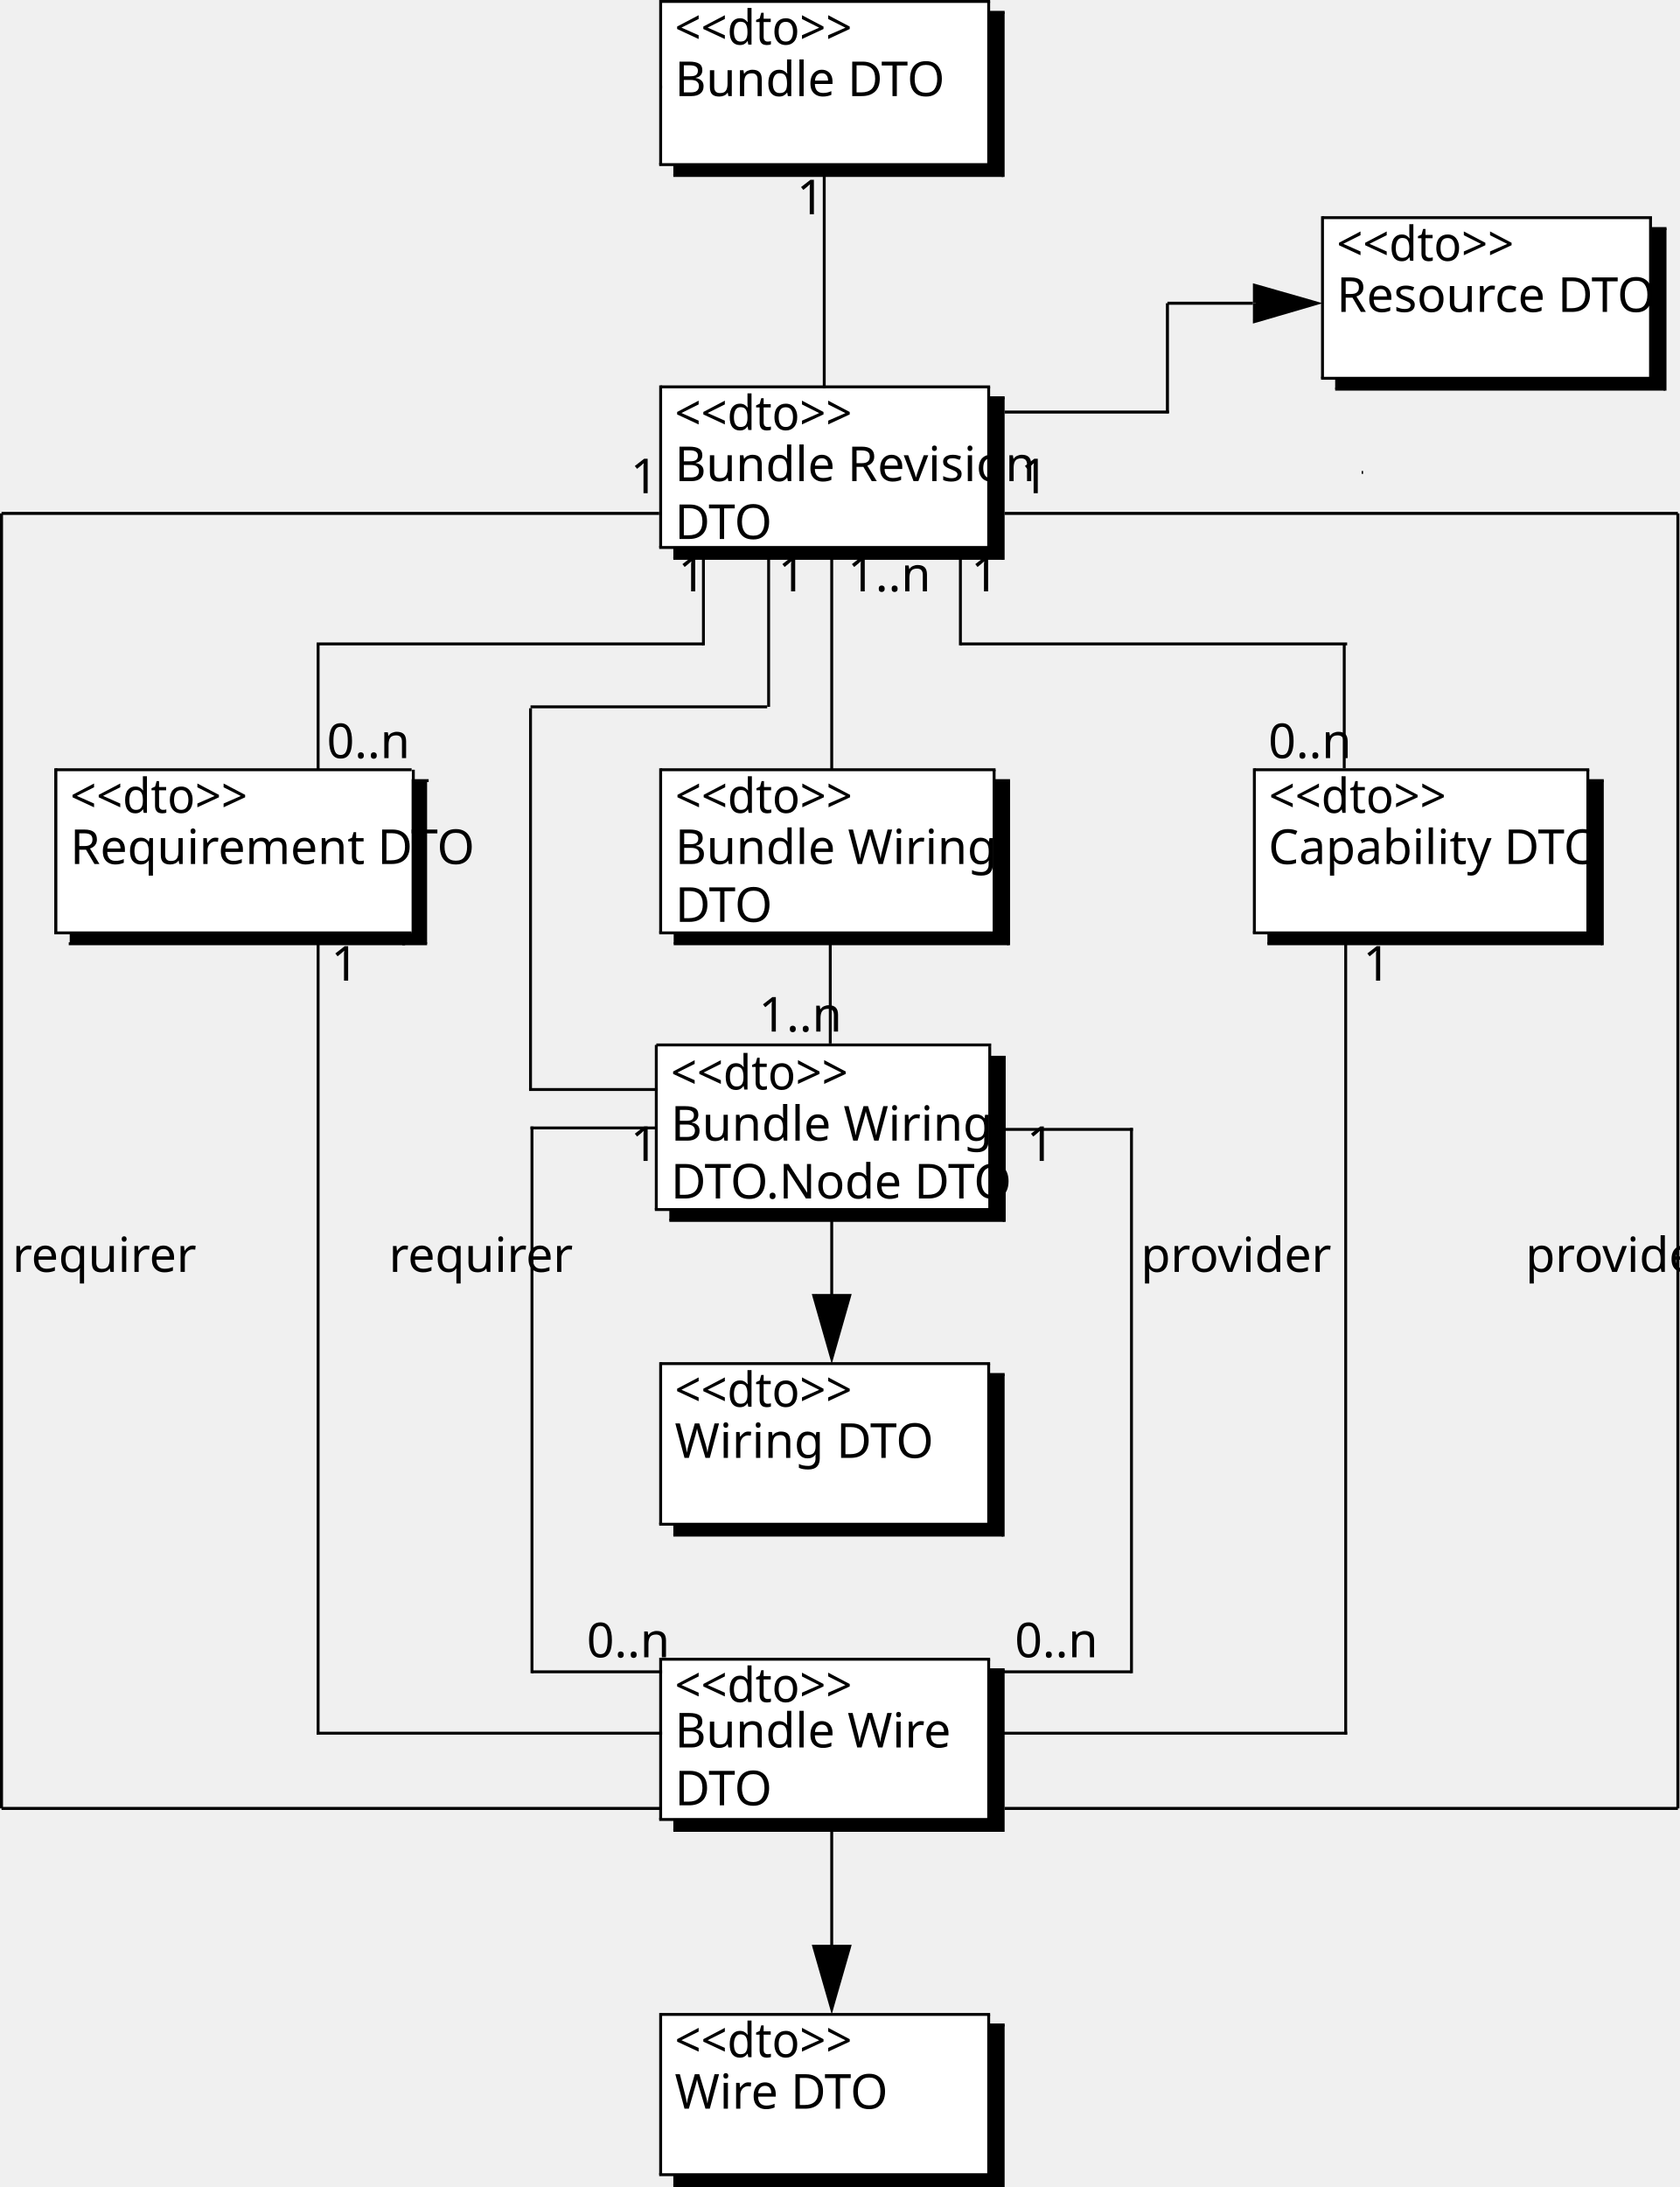
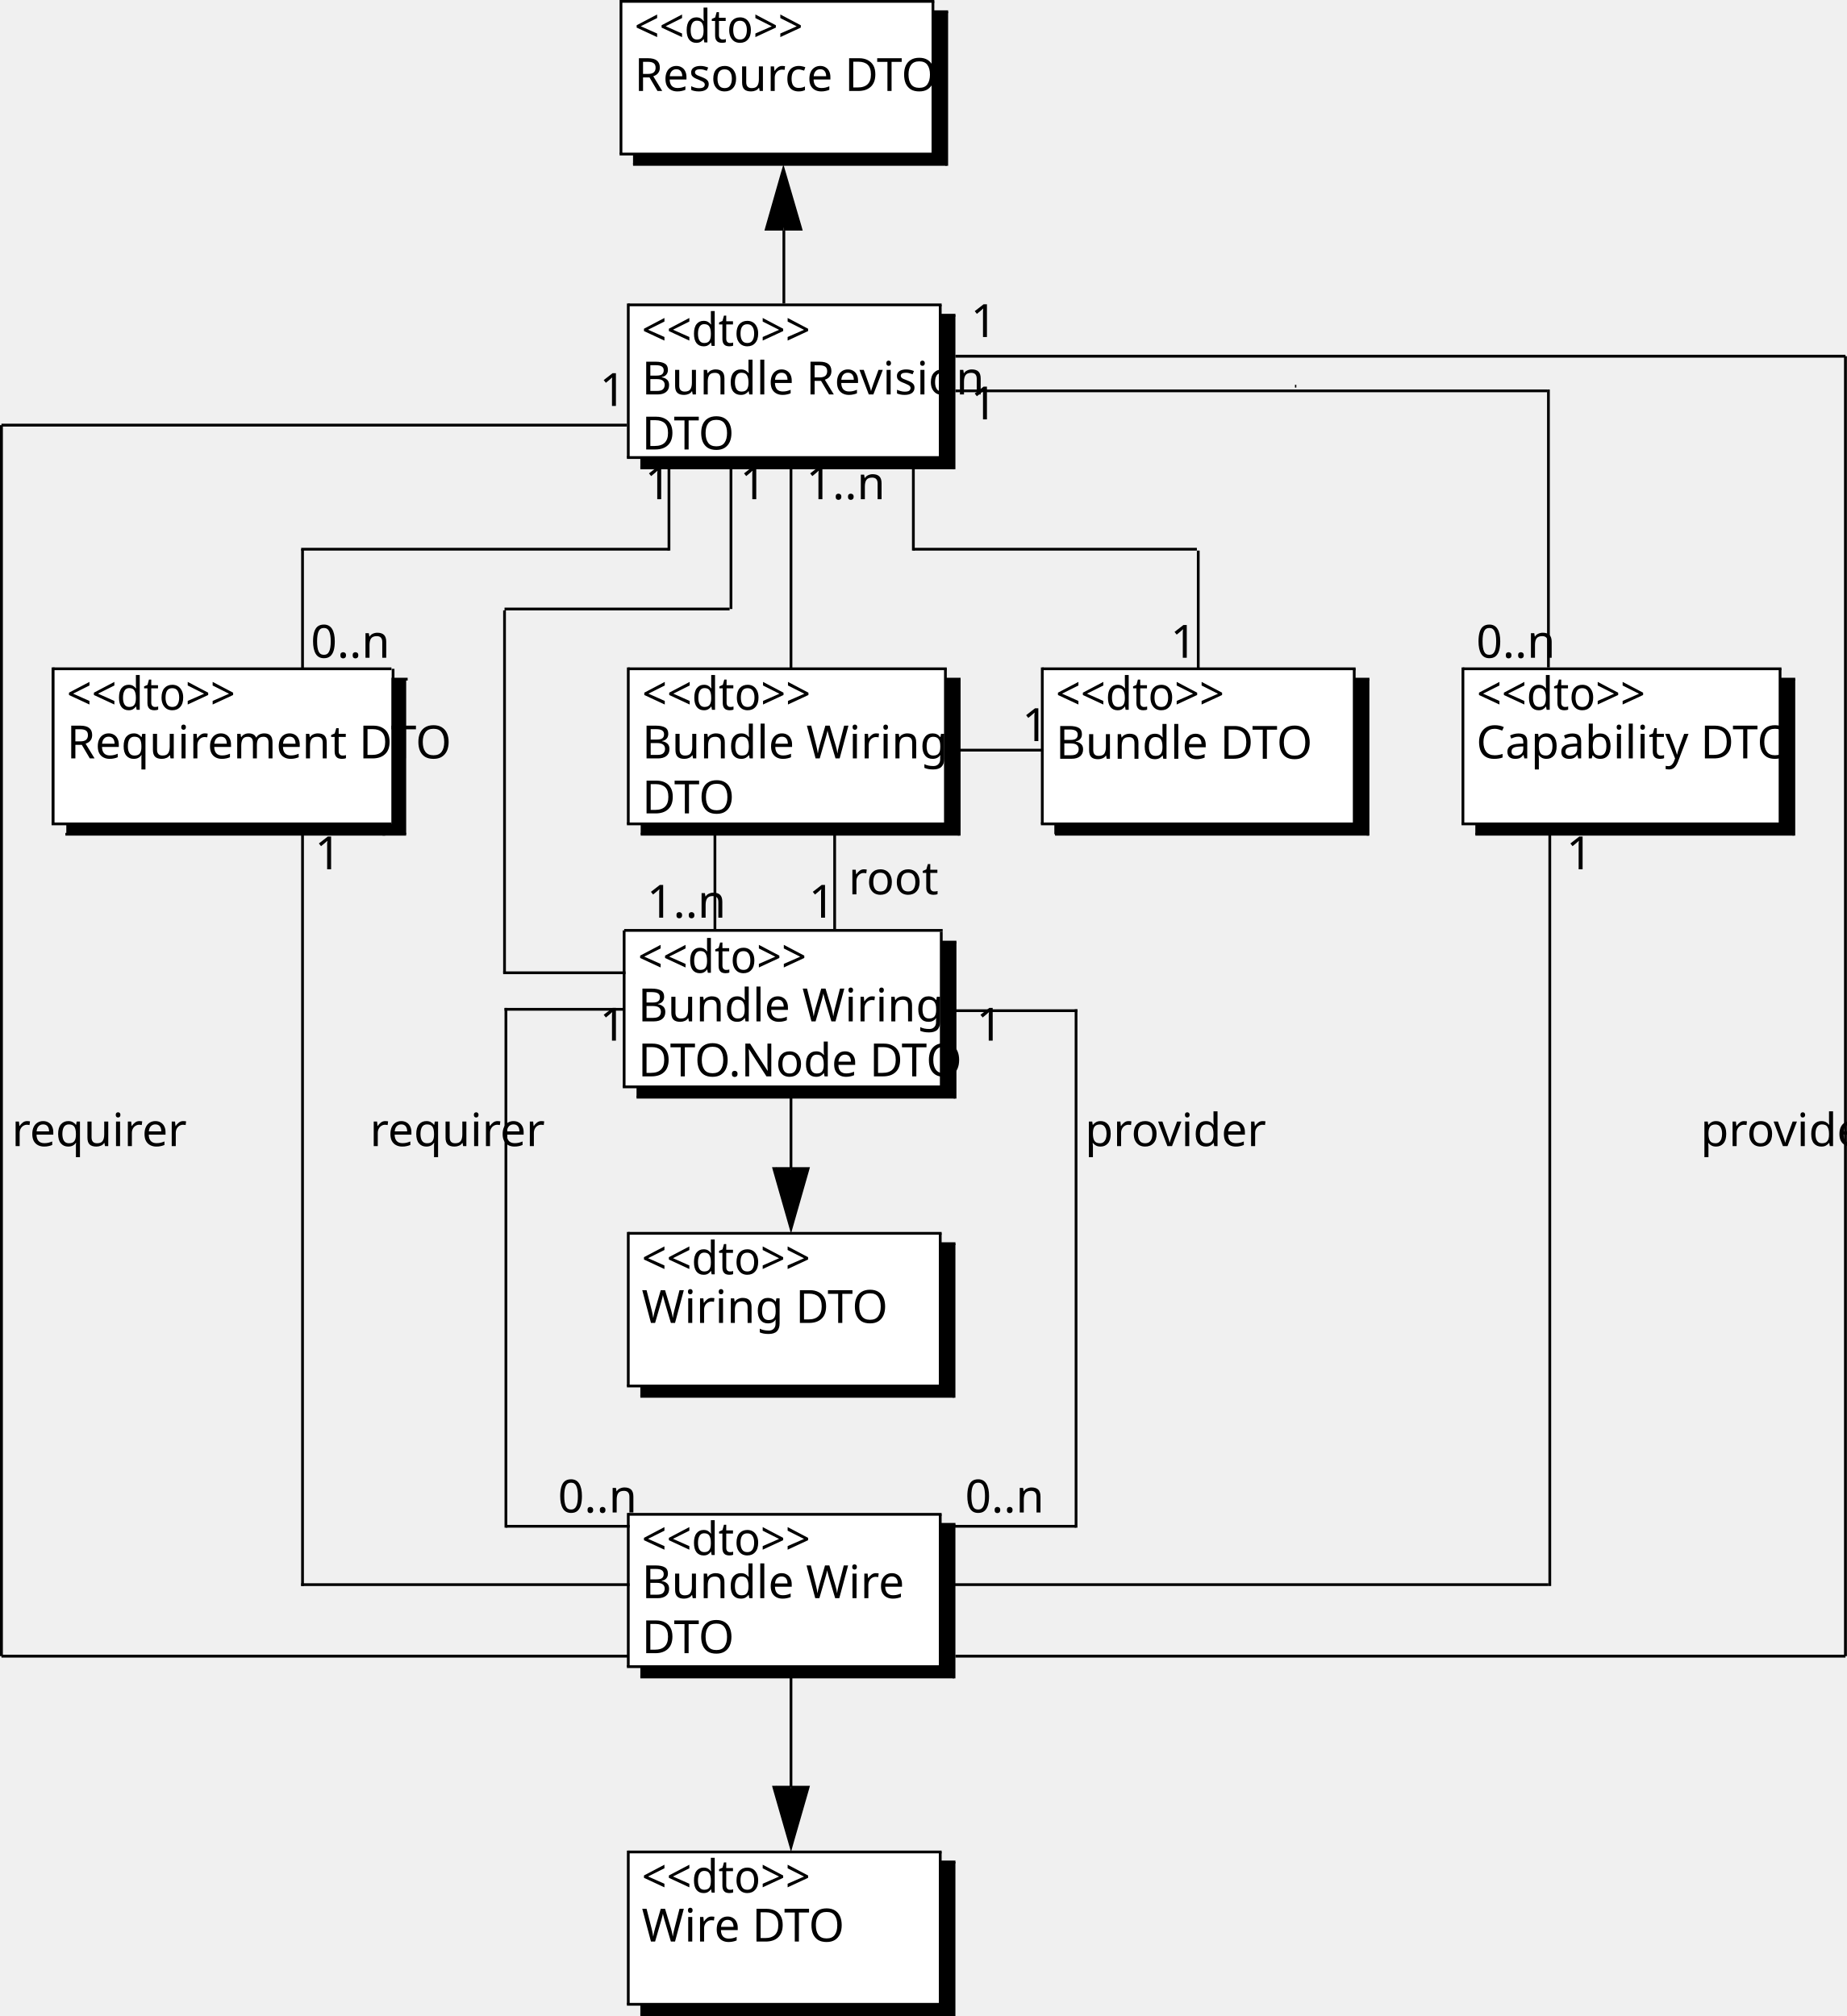
- <svg xmlns="http://www.w3.org/2000/svg" version="1.1" id="Layer_1" x="0px" y="0px" width="278px" height="361.918px" viewBox="110.36 0 278 361.918" enable-background="new 110.36 0 278 361.918" xml:space="preserve">
-   <rect x="222.061" y="2.04" width="54.359" height="27" />
-   <rect x="222.061" y="1.8" width="54.603" height="0.48" />
-   <rect x="276.18" y="2.04" width="0.479" height="27.24" />
-   <rect x="221.82" y="28.8" width="54.603" height="0.48" />
-   <rect x="221.82" y="1.8" width="0.479" height="27.24" />
-   <rect x="219.721" y="0.24" fill="#FFFFFF" width="54.299" height="27" />
-   <rect x="219.721" width="54.539" height="0.48" />
-   <rect x="273.779" y="0.24" width="0.48" height="27.24" />
-   <rect x="219.48" y="27" width="54.539" height="0.48" />
-   <rect x="219.48" width="0.479" height="27.24" />
-   <text transform="matrix(0.9504 0 0 1 222.0615 7.3789)" font-family="'ProductusOSGiBookc'" font-size="7.98">&lt;&lt;dto&gt;&gt;</text>
-   <text transform="matrix(1 0 0 1 222.0586 15.9004)" font-family="'ProductusBook'" font-size="7.98">Bundle DTO</text>
+ <svg xmlns="http://www.w3.org/2000/svg" version="1.1" id="Layer_1" x="0px" y="0px" width="321.472px" height="350.972px" viewBox="110.36 10.946 321.472 350.972" enable-background="new 110.36 10.946 321.472 350.972" xml:space="preserve">
+   <rect x="294.12" y="129.181" width="54.359" height="27" />
+   <rect x="294.12" y="128.941" width="54.604" height="0.48" />
+   <rect x="348.239" y="129.181" width="0.479" height="27.24" />
+   <rect x="293.998" y="155.941" width="54.603" height="0.48" />
+   <rect x="293.88" y="128.941" width="0.479" height="27.24" />
+   <rect x="291.78" y="127.381" fill="#FFFFFF" width="54.299" height="27" />
+   <rect x="291.78" y="127.141" width="54.539" height="0.48" />
+   <rect x="345.839" y="127.381" width="0.479" height="27.24" />
+   <rect x="291.54" y="154.141" width="54.539" height="0.48" />
+   <rect x="291.54" y="127.141" width="0.479" height="27.24" />
+   <text transform="matrix(0.9504 0 0 1 294.1211 134.52)" font-family="'ProductusOSGiBookc'" font-size="7.98">&lt;&lt;dto&gt;&gt;</text>
+   <text transform="matrix(1 0 0 1 294.1182 143.0415)" font-family="'ProductusBook'" font-size="7.98">Bundle DTO</text>
  <rect x="122.156" y="129.18" width="58.903" height="27" />
  <rect x="122.156" y="128.94" width="59.159" height="0.48" />
-   <rect x="176.939" y="129.18" width="0.48" height="27.24" />
+   <rect x="176.939" y="129.18" width="0.479" height="27.24" />
  <rect x="121.74" y="155.94" width="59.316" height="0.48" />
  <rect x="121.902" y="128.94" width="0.513" height="27.24" />
  <rect x="119.596" y="127.38" fill="#FFFFFF" width="58.9" height="27" />
  <rect x="119.58" y="127.14" width="58.917" height="0.48" />
  <rect x="178.54" y="127.38" width="0.479" height="27.24" />
  <rect x="119.34" y="154.14" width="59.157" height="0.48" />
  <rect x="119.34" y="127.14" width="0.512" height="27.24" />
-   <text transform="matrix(0.9504 0 0 1 121.9805 134.5195)" font-family="'ProductusOSGiBookc'" font-size="7.98">&lt;&lt;dto&gt;&gt;</text>
+   <text transform="matrix(0.9504 0 0 1 121.981 134.5195)" font-family="'ProductusOSGiBookc'" font-size="7.98">&lt;&lt;dto&gt;&gt;</text>
  <text transform="matrix(1 0 0 1 121.979 142.9805)" font-family="'ProductusBook'" font-size="7.98">Requirement DTO</text>
  <rect x="222.12" y="129.18" width="55.198" height="27" />
  <rect x="222.12" y="128.94" width="55.438" height="0.48" />
  <rect x="277.081" y="129.18" width="0.479" height="27.24" />
  <rect x="221.879" y="155.94" width="55.438" height="0.48" />
  <rect x="221.879" y="128.94" width="0.479" height="27.24" />
  <rect x="219.721" y="127.38" fill="#FFFFFF" width="55.199" height="27" />
  <rect x="219.721" y="127.14" width="55.438" height="0.48" />
  <rect x="274.68" y="127.38" width="0.479" height="27.24" />
-   <rect x="219.48" y="154.14" width="55.439" height="0.48" />
+   <rect x="219.48" y="154.14" width="55.438" height="0.48" />
  <rect x="219.48" y="127.14" width="0.479" height="27.24" />
-   <text transform="matrix(0.9504 0 0 1 222.1201 134.5195)" font-family="'ProductusOSGiBookc'" font-size="7.98">&lt;&lt;dto&gt;&gt;</text>
+   <text transform="matrix(0.9504 0 0 1 222.1211 134.5195)" font-family="'ProductusOSGiBookc'" font-size="7.98">&lt;&lt;dto&gt;&gt;</text>
  <text transform="matrix(1 0 0 1 222.1191 142.9805)" font-family="'ProductusSemibold'" font-size="7.98">Bundle Wiring</text>
  <text transform="matrix(1 0 0 1 222.1191 152.5547)" font-family="'ProductusSemibold'" font-size="7.98">DTO</text>
  <rect x="222.061" y="276.32" width="54.359" height="26.58" />
-   <rect x="222.061" y="276.081" width="54.603" height="0.479" />
+   <rect x="222.061" y="276.081" width="54.604" height="0.479" />
  <rect x="276.18" y="276.32" width="0.479" height="26.82" />
  <rect x="221.82" y="302.661" width="54.603" height="0.479" />
  <rect x="221.82" y="276.081" width="0.479" height="26.819" />
  <rect x="219.721" y="274.581" fill="#FFFFFF" width="54.299" height="26.521" />
  <rect x="219.721" y="274.34" width="54.539" height="0.479" />
-   <rect x="273.779" y="274.581" width="0.48" height="26.76" />
+   <rect x="273.779" y="274.581" width="0.479" height="26.76" />
  <rect x="219.48" y="300.859" width="54.539" height="0.479" />
  <rect x="219.48" y="274.34" width="0.479" height="26.76" />
-   <text transform="matrix(0.9504 0 0 1 222.0615 281.6602)" font-family="'ProductusOSGiBookc'" font-size="7.98">&lt;&lt;dto&gt;&gt;</text>
+   <text transform="matrix(0.9504 0 0 1 222.0625 281.6602)" font-family="'ProductusOSGiBookc'" font-size="7.98">&lt;&lt;dto&gt;&gt;</text>
  <text transform="matrix(1 0 0 1 222.0586 289.1807)" font-family="'ProductusSemibold'" font-size="7.98">Bundle Wire</text>
  <text transform="matrix(1 0 0 1 222.0586 298.7559)" font-family="'ProductusSemibold'" font-size="7.98">DTO</text>
  <rect x="222.061" y="65.82" width="54.359" height="26.58" />
-   <rect x="222.061" y="65.58" width="54.603" height="0.48" />
+   <rect x="222.061" y="65.58" width="54.604" height="0.48" />
  <rect x="276.18" y="65.82" width="0.479" height="26.82" />
  <rect x="221.82" y="92.16" width="54.603" height="0.48" />
  <rect x="221.82" y="65.58" width="0.479" height="26.82" />
  <rect x="219.721" y="64.02" fill="#FFFFFF" width="54.299" height="26.58" />
  <rect x="219.721" y="63.78" width="54.539" height="0.479" />
-   <rect x="273.779" y="64.02" width="0.48" height="26.82" />
+   <rect x="273.779" y="64.02" width="0.479" height="26.82" />
  <rect x="219.48" y="90.36" width="54.539" height="0.48" />
  <rect x="219.48" y="63.78" width="0.479" height="26.82" />
-   <text transform="matrix(0.9504 0 0 1 222.0615 71.1602)" font-family="'ProductusOSGiBookc'" font-size="7.98">&lt;&lt;dto&gt;&gt;</text>
+   <text transform="matrix(0.9504 0 0 1 222.0625 71.1602)" font-family="'ProductusOSGiBookc'" font-size="7.98">&lt;&lt;dto&gt;&gt;</text>
  <text transform="matrix(1 0 0 1 222.0586 79.6182)" font-family="'ProductusSemibold'" font-size="7.98">Bundle Revision</text>
  <text transform="matrix(1 0 0 1 222.0586 89.1953)" font-family="'ProductusSemibold'" font-size="7.98">DTO</text>
  <rect x="247.799" y="91.5" width="0.479" height="35.88" />
-   <rect x="320.4" y="129.18" width="55.199" height="27" />
-   <rect x="320.4" y="128.94" width="55.439" height="0.48" />
-   <rect x="375.359" y="129.18" width="0.48" height="27.24" />
-   <rect x="320.158" y="155.94" width="55.439" height="0.48" />
-   <rect x="320.158" y="128.94" width="0.48" height="27.24" />
-   <rect x="318" y="127.38" fill="#FFFFFF" width="55.197" height="27" />
-   <rect x="318" y="127.14" width="55.438" height="0.48" />
-   <rect x="372.959" y="127.38" width="0.479" height="27.24" />
-   <rect x="317.76" y="154.14" width="55.438" height="0.48" />
-   <rect x="317.76" y="127.14" width="0.479" height="27.24" />
-   <text transform="matrix(0.9504 0 0 1 320.4043 134.5195)" font-family="'ProductusOSGiBookc'" font-size="7.98">&lt;&lt;dto&gt;&gt;</text>
-   <polyline points="317.76,50.18 317.76,46.88 318.42,47.06 327.658,49.7 329.279,50.18 327.658,50.66 318.42,53.36 317.76,53.54   317.76,52.88 318.117,52.4 327.359,49.7 327.658,50.66 327.359,50.66 318.117,48.02 318.42,47.06 318.779,47.54 318.779,50.18 " />
-   <rect x="317.76" y="50.18" width="1.02" height="2.7" />
-   <polyline points="318.24,50.18 318.24,47.54 327.48,50.18 318.24,52.88 " />
+   <rect x="367.4" y="129.18" width="55.199" height="27" />
+   <rect x="367.4" y="128.94" width="55.439" height="0.48" />
+   <rect x="422.359" y="129.18" width="0.48" height="27.24" />
+   <rect x="367.158" y="155.94" width="55.439" height="0.48" />
+   <rect x="367.158" y="128.94" width="0.48" height="27.24" />
+   <rect x="365" y="127.38" fill="#FFFFFF" width="55.197" height="27" />
+   <rect x="365" y="127.14" width="55.438" height="0.48" />
+   <rect x="419.959" y="127.38" width="0.479" height="27.24" />
+   <rect x="364.76" y="154.14" width="55.438" height="0.48" />
+   <rect x="364.76" y="127.14" width="0.479" height="27.24" />
+   <text transform="matrix(0.9504 0 0 1 367.4043 134.5195)" font-family="'ProductusOSGiBookc'" font-size="7.98">&lt;&lt;dto&gt;&gt;</text>
+   <polyline points="246.72,51.086 243.42,51.086 243.601,50.426 246.24,41.188 246.72,39.566 247.2,41.188 249.899,50.426   250.08,51.086 249.42,51.086 248.94,50.729 246.24,41.486 247.2,41.188 247.2,41.486 244.56,50.729 243.601,50.426 244.08,50.066   246.72,50.066 " />
+   <rect x="246.72" y="50.066" width="2.7" height="1.02" />
+   <polyline points="246.72,50.605 244.08,50.605 246.72,41.365 249.42,50.605 " />
  <rect x="335.76" y="77.94" width="0.24" height="0.48" />
-   <rect x="276.18" y="286.581" width="57.18" height="0.479" />
-   <rect x="332.879" y="155.94" width="0.479" height="131.121" />
+   <rect x="276.18" y="286.581" width="103.699" height="0.479" />
+   <rect x="379.879" y="155.94" width="0.479" height="131.121" />
  <rect x="162.779" y="286.581" width="57.183" height="0.479" />
-   <rect x="162.779" y="155.94" width="0.48" height="131.121" />
-   <text transform="matrix(1 0 0 1 320.3203 125.459)" font-family="'ProductusBook'" font-size="7.98">0..n</text>
-   <text transform="matrix(1 0 0 1 271.0996 97.8594)" font-family="'ProductusBook'" font-size="7.98">1</text>
+   <rect x="162.779" y="155.94" width="0.479" height="131.121" />
+   <text transform="matrix(1 0 0 1 367.3203 125.459)" font-family="'ProductusBook'" font-size="7.98">0..n</text>
+   <text transform="matrix(1 0 0 1 314.0996 125.459)" font-family="'ProductusBook'" font-size="7.98">1</text>
  <text transform="matrix(1 0 0 1 222.6211 97.8594)" font-family="'ProductusBook'" font-size="7.98">1</text>
  <text transform="matrix(1 0 0 1 164.4609 125.459)" font-family="'ProductusBook'" font-size="7.98">0..n</text>
  <text transform="matrix(1 0 0 1 278.3418 274.2598)" font-family="'ProductusBook'" font-size="7.98">0..n</text>
  <text transform="matrix(1 0 0 1 207.4805 274.2598)" font-family="'ProductusBook'" font-size="7.98">0..n</text>
  <text transform="matrix(1 0 0 1 280.3203 192.1143)" font-family="'ProductusBook'" font-size="7.98">1</text>
  <text transform="matrix(1 0 0 1 214.7402 192.1143)" font-family="'ProductusBook'" font-size="7.98">1</text>
-   <rect x="246.561" y="28.38" width="0.479" height="35.88" />
-   <text transform="matrix(1 0 0 1 242.2598 35.46)" font-family="'ProductusBook'" font-size="7.98">1</text>
+   <rect x="246.561" y="51.086" width="0.479" height="12.694" />
+   <text transform="matrix(1 0 0 1 279.3203 83.96)" font-family="'ProductusBook'" font-size="7.98">1</text>
  <text transform="matrix(1 0 0 1 299.2207 210.4785)" font-family="'ProductusBook'" font-size="7.98">provider</text>
  <text transform="matrix(1 0 0 1 174.7402 210.4785)" font-family="'ProductusBook'" font-size="7.98">requirer</text>
  <rect x="222.061" y="335.1" width="54.359" height="26.58" />
-   <rect x="222.061" y="334.859" width="54.603" height="0.479" />
+   <rect x="222.061" y="334.859" width="54.604" height="0.479" />
  <rect x="276.18" y="335.1" width="0.479" height="26.818" />
  <rect x="221.82" y="361.439" width="54.603" height="0.479" />
  <rect x="221.82" y="334.859" width="0.479" height="26.82" />
  <rect x="219.721" y="333.359" fill="#FFFFFF" width="54.299" height="26.521" />
  <rect x="219.721" y="333.12" width="54.539" height="0.479" />
-   <rect x="273.779" y="333.359" width="0.48" height="26.761" />
+   <rect x="273.779" y="333.359" width="0.479" height="26.761" />
  <rect x="219.48" y="359.641" width="54.539" height="0.479" />
  <rect x="219.48" y="333.12" width="0.479" height="26.76" />
-   <text transform="matrix(0.9504 0 0 1 222.0615 340.4395)" font-family="'ProductusOSGiBookc'" font-size="7.98">&lt;&lt;dto&gt;&gt;</text>
+   <text transform="matrix(0.9504 0 0 1 222.0625 340.4395)" font-family="'ProductusOSGiBookc'" font-size="7.98">&lt;&lt;dto&gt;&gt;</text>
  <text transform="matrix(1 0 0 1 222.0586 348.96)" font-family="'ProductusBook'" font-size="7.98">Wire DTO</text>
  <polyline points="248.042,321.838 251.34,321.838 251.161,322.5 248.52,331.68 248.042,333.359 247.561,331.68 244.92,322.5   244.741,321.838 245.4,321.838 245.879,322.2 248.52,331.379 247.561,331.68 247.561,331.379 250.2,322.2 251.161,322.5   250.68,322.859 248.042,322.859 " />
  <rect x="245.4" y="321.838" width="2.644" height="1.021" />
  <polyline points="248.042,322.32 250.68,322.32 248.042,331.5 245.4,322.32 " />
  <rect x="247.799" y="302.661" width="0.479" height="0.239" />
  <rect x="247.799" y="302.661" width="0.479" height="19.358" />
-   <rect x="219.721" y="14.16" width="0.238" height="0.48" />
+   <rect x="291.78" y="141.301" width="0.238" height="0.48" />
  <rect x="226.561" y="92.16" width="0.479" height="14.64" />
  <rect x="162.779" y="106.32" width="64.021" height="0.48" />
-   <rect x="162.779" y="106.56" width="0.48" height="20.82" />
+   <rect x="162.779" y="106.56" width="0.479" height="20.82" />
  <rect x="269.1" y="92.16" width="0.48" height="14.64" />
-   <rect x="269.34" y="106.32" width="64.02" height="0.48" />
-   <rect x="332.64" y="106.56" width="0.479" height="20.581" />
-   <rect x="331.617" y="37.82" width="54.361" height="26.58" />
-   <rect x="331.617" y="37.58" width="54.605" height="0.48" />
-   <rect x="385.74" y="37.82" width="0.479" height="26.82" />
-   <rect x="331.379" y="64.16" width="54.602" height="0.48" />
-   <rect x="331.379" y="37.58" width="0.479" height="26.82" />
-   <rect x="329.279" y="36.02" fill="#FFFFFF" width="54.301" height="26.58" />
-   <rect x="329.279" y="35.78" width="54.541" height="0.479" />
-   <rect x="383.34" y="36.02" width="0.479" height="26.82" />
-   <rect x="329.039" y="62.36" width="54.539" height="0.48" />
-   <rect x="329.039" y="35.78" width="0.48" height="26.82" />
-   <text transform="matrix(0.9504 0 0 1 331.6211 43.1602)" font-family="'ProductusOSGiBookc'" font-size="7.98">&lt;&lt;dto&gt;&gt;</text>
-   <text transform="matrix(1 0 0 1 331.6191 51.6182)" font-family="'ProductusBook'" font-size="7.98">Resource DTO</text>
+   <rect x="269.34" y="106.32" width="49.35" height="0.48" />
+   <rect x="379.641" y="78.75" width="0.479" height="48.391" />
+   <rect x="220.786" y="12.986" width="54.361" height="26.58" />
+   <rect x="220.786" y="12.747" width="54.605" height="0.48" />
+   <rect x="274.909" y="12.986" width="0.479" height="26.82" />
+   <rect x="220.548" y="39.327" width="54.602" height="0.48" />
+   <rect x="220.548" y="12.747" width="0.479" height="26.82" />
+   <rect x="218.448" y="11.187" fill="#FFFFFF" width="54.301" height="26.58" />
+   <rect x="218.448" y="10.946" width="54.541" height="0.479" />
+   <rect x="272.509" y="11.187" width="0.479" height="26.82" />
+   <rect x="218.208" y="37.526" width="54.539" height="0.48" />
+   <rect x="218.208" y="10.946" width="0.48" height="26.82" />
+   <text transform="matrix(0.9504 0 0 1 220.791 18.3267)" font-family="'ProductusOSGiBookc'" font-size="7.98">&lt;&lt;dto&gt;&gt;</text>
+   <text transform="matrix(1 0 0 1 220.7881 26.7847)" font-family="'ProductusBook'" font-size="7.98">Resource DTO</text>
  <rect x="222.061" y="227.459" width="54.359" height="26.58" />
-   <rect x="222.061" y="227.219" width="54.603" height="0.48" />
+   <rect x="222.061" y="227.219" width="54.604" height="0.48" />
  <rect x="276.18" y="227.459" width="0.479" height="26.82" />
  <rect x="221.82" y="253.799" width="54.603" height="0.48" />
  <rect x="221.82" y="227.219" width="0.479" height="26.82" />
  <rect x="219.721" y="225.661" fill="#FFFFFF" width="54.299" height="26.579" />
  <rect x="219.721" y="225.42" width="54.539" height="0.479" />
-   <rect x="273.779" y="225.661" width="0.48" height="26.819" />
+   <rect x="273.779" y="225.661" width="0.479" height="26.819" />
  <rect x="219.48" y="252" width="54.539" height="0.479" />
  <rect x="219.48" y="225.42" width="0.479" height="26.82" />
-   <text transform="matrix(0.9504 0 0 1 222.0615 232.7988)" font-family="'ProductusOSGiBookc'" font-size="7.98">&lt;&lt;dto&gt;&gt;</text>
+   <text transform="matrix(0.9504 0 0 1 222.0625 232.7979)" font-family="'ProductusOSGiBookc'" font-size="7.98">&lt;&lt;dto&gt;&gt;</text>
  <text transform="matrix(1 0 0 1 222.0586 241.2598)" font-family="'ProductusBook'" font-size="7.98">Wiring DTO</text>
  <polyline points="248.042,214.141 251.34,214.141 251.161,214.799 248.042,225.719 244.92,214.799 244.741,214.141 245.4,214.141   245.879,214.5 248.52,223.74 247.561,224.04 247.561,223.74 250.2,214.5 251.161,214.799 250.68,215.161 248.042,215.161 " />
  <rect x="245.4" y="214.141" width="2.644" height="1.021" />
  <polyline points="248.042,214.62 250.68,214.62 248.042,223.859 245.4,214.62 " />
  <rect x="247.799" y="155.94" width="0.479" height="0.24" />
  <rect x="247.799" y="199.92" width="0.479" height="14.459" />
  <rect x="276.18" y="186.66" width="21.721" height="0.479" />
  <rect x="297.42" y="186.66" width="0.479" height="90.24" />
  <rect x="276.18" y="276.42" width="21.479" height="0.479" />
  <rect x="198.18" y="186.42" width="21.779" height="0.479" />
  <rect x="198.18" y="186.42" width="0.48" height="90.48" />
  <rect x="198.42" y="276.42" width="21.542" height="0.479" />
-   <text transform="matrix(1 0 0 1 320.3203 142.9805)" font-family="'ProductusBook'" font-size="7.98">Capability DTO</text>
-   <line fill="none" stroke="#000000" stroke-width="0.5" stroke-miterlimit="10" x1="276.659" y1="68.19" x2="303.859" y2="68.19" />
-   <line fill="none" stroke="#000000" stroke-width="0.5" stroke-miterlimit="10" x1="303.609" y1="68.365" x2="303.609" y2="50.18" />
-   <line fill="none" stroke="#000000" stroke-width="0.5" stroke-miterlimit="10" x1="303.609" y1="50.18" x2="317.76" y2="50.18" />
-   <line fill="none" stroke="#000000" stroke-width="0.5" stroke-miterlimit="10" x1="276.659" y1="299.27" x2="388.109" y2="299.27" />
-   <line fill="none" stroke="#000000" stroke-width="0.5" stroke-miterlimit="10" x1="388.109" y1="299.27" x2="388.109" y2="84.959" />
-   <line fill="none" stroke="#000000" stroke-width="0.5" stroke-miterlimit="10" x1="388.109" y1="84.959" x2="276.659" y2="84.959" />
+   <text transform="matrix(1 0 0 1 367.3203 142.9805)" font-family="'ProductusBook'" font-size="7.98">Capability DTO</text>
+   <line fill="none" stroke="#000000" stroke-width="0.5" stroke-miterlimit="10" x1="276.659" y1="299.27" x2="431.582" y2="299.27" />
+   <line fill="none" stroke="#000000" stroke-width="0.5" stroke-miterlimit="10" x1="431.582" y1="299.27" x2="431.582" y2="72.959" />
+   <line fill="none" stroke="#000000" stroke-width="0.5" stroke-miterlimit="10" x1="431.582" y1="72.959" x2="276.659" y2="72.959" />
  <line fill="none" stroke="#000000" stroke-width="0.5" stroke-miterlimit="10" x1="219.719" y1="299.27" x2="110.61" y2="299.27" />
  <line fill="none" stroke="#000000" stroke-width="0.5" stroke-miterlimit="10" x1="110.61" y1="299.27" x2="110.61" y2="84.959" />
  <line fill="none" stroke="#000000" stroke-width="0.5" stroke-miterlimit="10" x1="110.61" y1="84.959" x2="219.48" y2="84.959" />
  <text transform="matrix(1 0 0 1 214.7402 81.6182)" font-family="'ProductusBook'" font-size="7.98">1</text>
-   <text transform="matrix(1 0 0 1 279.3203 81.6182)" font-family="'ProductusBook'" font-size="7.98">1</text>
+   <text transform="matrix(1 0 0 1 279.3203 69.6182)" font-family="'ProductusBook'" font-size="7.98">1</text>
  <text transform="matrix(1 0 0 1 165.1641 162.2871)" font-family="'ProductusBook'" font-size="7.98">1</text>
-   <text transform="matrix(1 0 0 1 336 162.2871)" font-family="'ProductusBook'" font-size="7.98">1</text>
-   <text transform="matrix(1 0 0 1 362.8867 210.4785)" font-family="'ProductusBook'" font-size="7.98">provider</text>
+   <text transform="matrix(1 0 0 1 383 162.2871)" font-family="'ProductusBook'" font-size="7.98">1</text>
+   <text transform="matrix(1 0 0 1 406.3594 210.4785)" font-family="'ProductusBook'" font-size="7.98">provider</text>
  <text transform="matrix(1 0 0 1 112.4067 210.4785)" font-family="'ProductusBook'" font-size="7.98">requirer</text>
-   <rect x="221.398" y="174.96" width="55.198" height="27" />
+   <rect x="221.398" y="174.96" width="55.197" height="27" />
  <rect x="221.398" y="174.72" width="55.438" height="0.48" />
  <rect x="276.359" y="174.96" width="0.479" height="27.24" />
-   <rect x="221.157" y="201.72" width="55.438" height="0.48" />
+   <rect x="221.157" y="201.721" width="55.438" height="0.479" />
  <rect x="221.157" y="174.72" width="0.479" height="27.24" />
-   <rect x="218.999" y="173.16" fill="#FFFFFF" width="55.199" height="27" />
+   <rect x="218.999" y="173.16" fill="#FFFFFF" width="55.198" height="27" />
  <rect x="273.958" y="173.16" width="0.479" height="27.24" />
-   <rect x="218.759" y="199.921" width="55.439" height="0.479" />
+   <rect x="218.759" y="199.921" width="55.438" height="0.479" />
  <rect x="218.759" y="172.92" width="0.479" height="27.24" />
-   <text transform="matrix(0.9504 0 0 1 221.3984 180.2998)" font-family="'ProductusOSGiBookc'" font-size="7.98">&lt;&lt;dto&gt;&gt;</text>
-   <text transform="matrix(1 0 0 1 221.3984 188.7607)" font-family="'ProductusSemibold'" font-size="7.98">Bundle Wiring</text>
+   <text transform="matrix(0.9504 0 0 1 221.3984 180.2988)" font-family="'ProductusOSGiBookc'" font-size="7.98">&lt;&lt;dto&gt;&gt;</text>
+   <text transform="matrix(1 0 0 1 221.3984 188.7598)" font-family="'ProductusSemibold'" font-size="7.98">Bundle Wiring</text>
  <text transform="matrix(1 0 0 1 221.3984 198.335)" font-family="'ProductusSemibold'" font-size="7.98">DTO.Node DTO</text>
-   <rect x="247.077" y="201.72" width="0.479" height="0.24" />
+   <rect x="247.077" y="201.721" width="0.479" height="0.239" />
  <rect x="219.004" y="172.681" width="55.438" height="0.48" />
-   <rect x="247.56" y="154.62" width="0.479" height="18.061" />
-   <text transform="matrix(1 0 0 1 235.9609 170.709)" font-family="'ProductusBook'" font-size="7.98">1..n</text>
+   <rect x="234.561" y="154.62" width="0.479" height="18.061" />
+   <text transform="matrix(1 0 0 1 222.9609 170.709)" font-family="'ProductusBook'" font-size="7.98">1..n</text>
  <text transform="matrix(1 0 0 1 250.6797 97.8594)" font-family="'ProductusBook'" font-size="7.98">1..n</text>
  <rect x="237.355" y="92.16" width="0.479" height="24.81" />
  <rect x="198.18" y="116.73" width="39.176" height="0.48" />
-   <rect x="197.939" y="117.21" width="0.48" height="63.09" />
-   <rect x="197.939" y="180.06" width="21.298" height="0.48" />
+   <rect x="197.939" y="117.21" width="0.479" height="63.09" />
+   <rect x="197.939" y="180.06" width="21.297" height="0.48" />
  <text transform="matrix(1 0 0 1 239.166 97.8594)" font-family="'ProductusBook'" font-size="7.98">1</text>
+   <rect x="276.664" y="78.75" width="102.977" height="0.48" />
+   <rect x="318.689" y="106.8" width="0.48" height="20.58" />
+   <rect x="277.321" y="141.301" width="14.459" height="0.48" />
+   <text transform="matrix(1 0 0 1 288.2666 139.959)" font-family="'ProductusBook'" font-size="7.98">1</text>
+   <rect x="255.4" y="154.62" width="0.479" height="18.061" />
+   <text transform="matrix(1 0 0 1 251.1348 170.709)" font-family="'ProductusBook'" font-size="7.98">1</text>
+   <text transform="matrix(1 0 0 1 258.0547 166.6455)" font-family="'ProductusBook'" font-size="7.98">root</text>
</svg>
